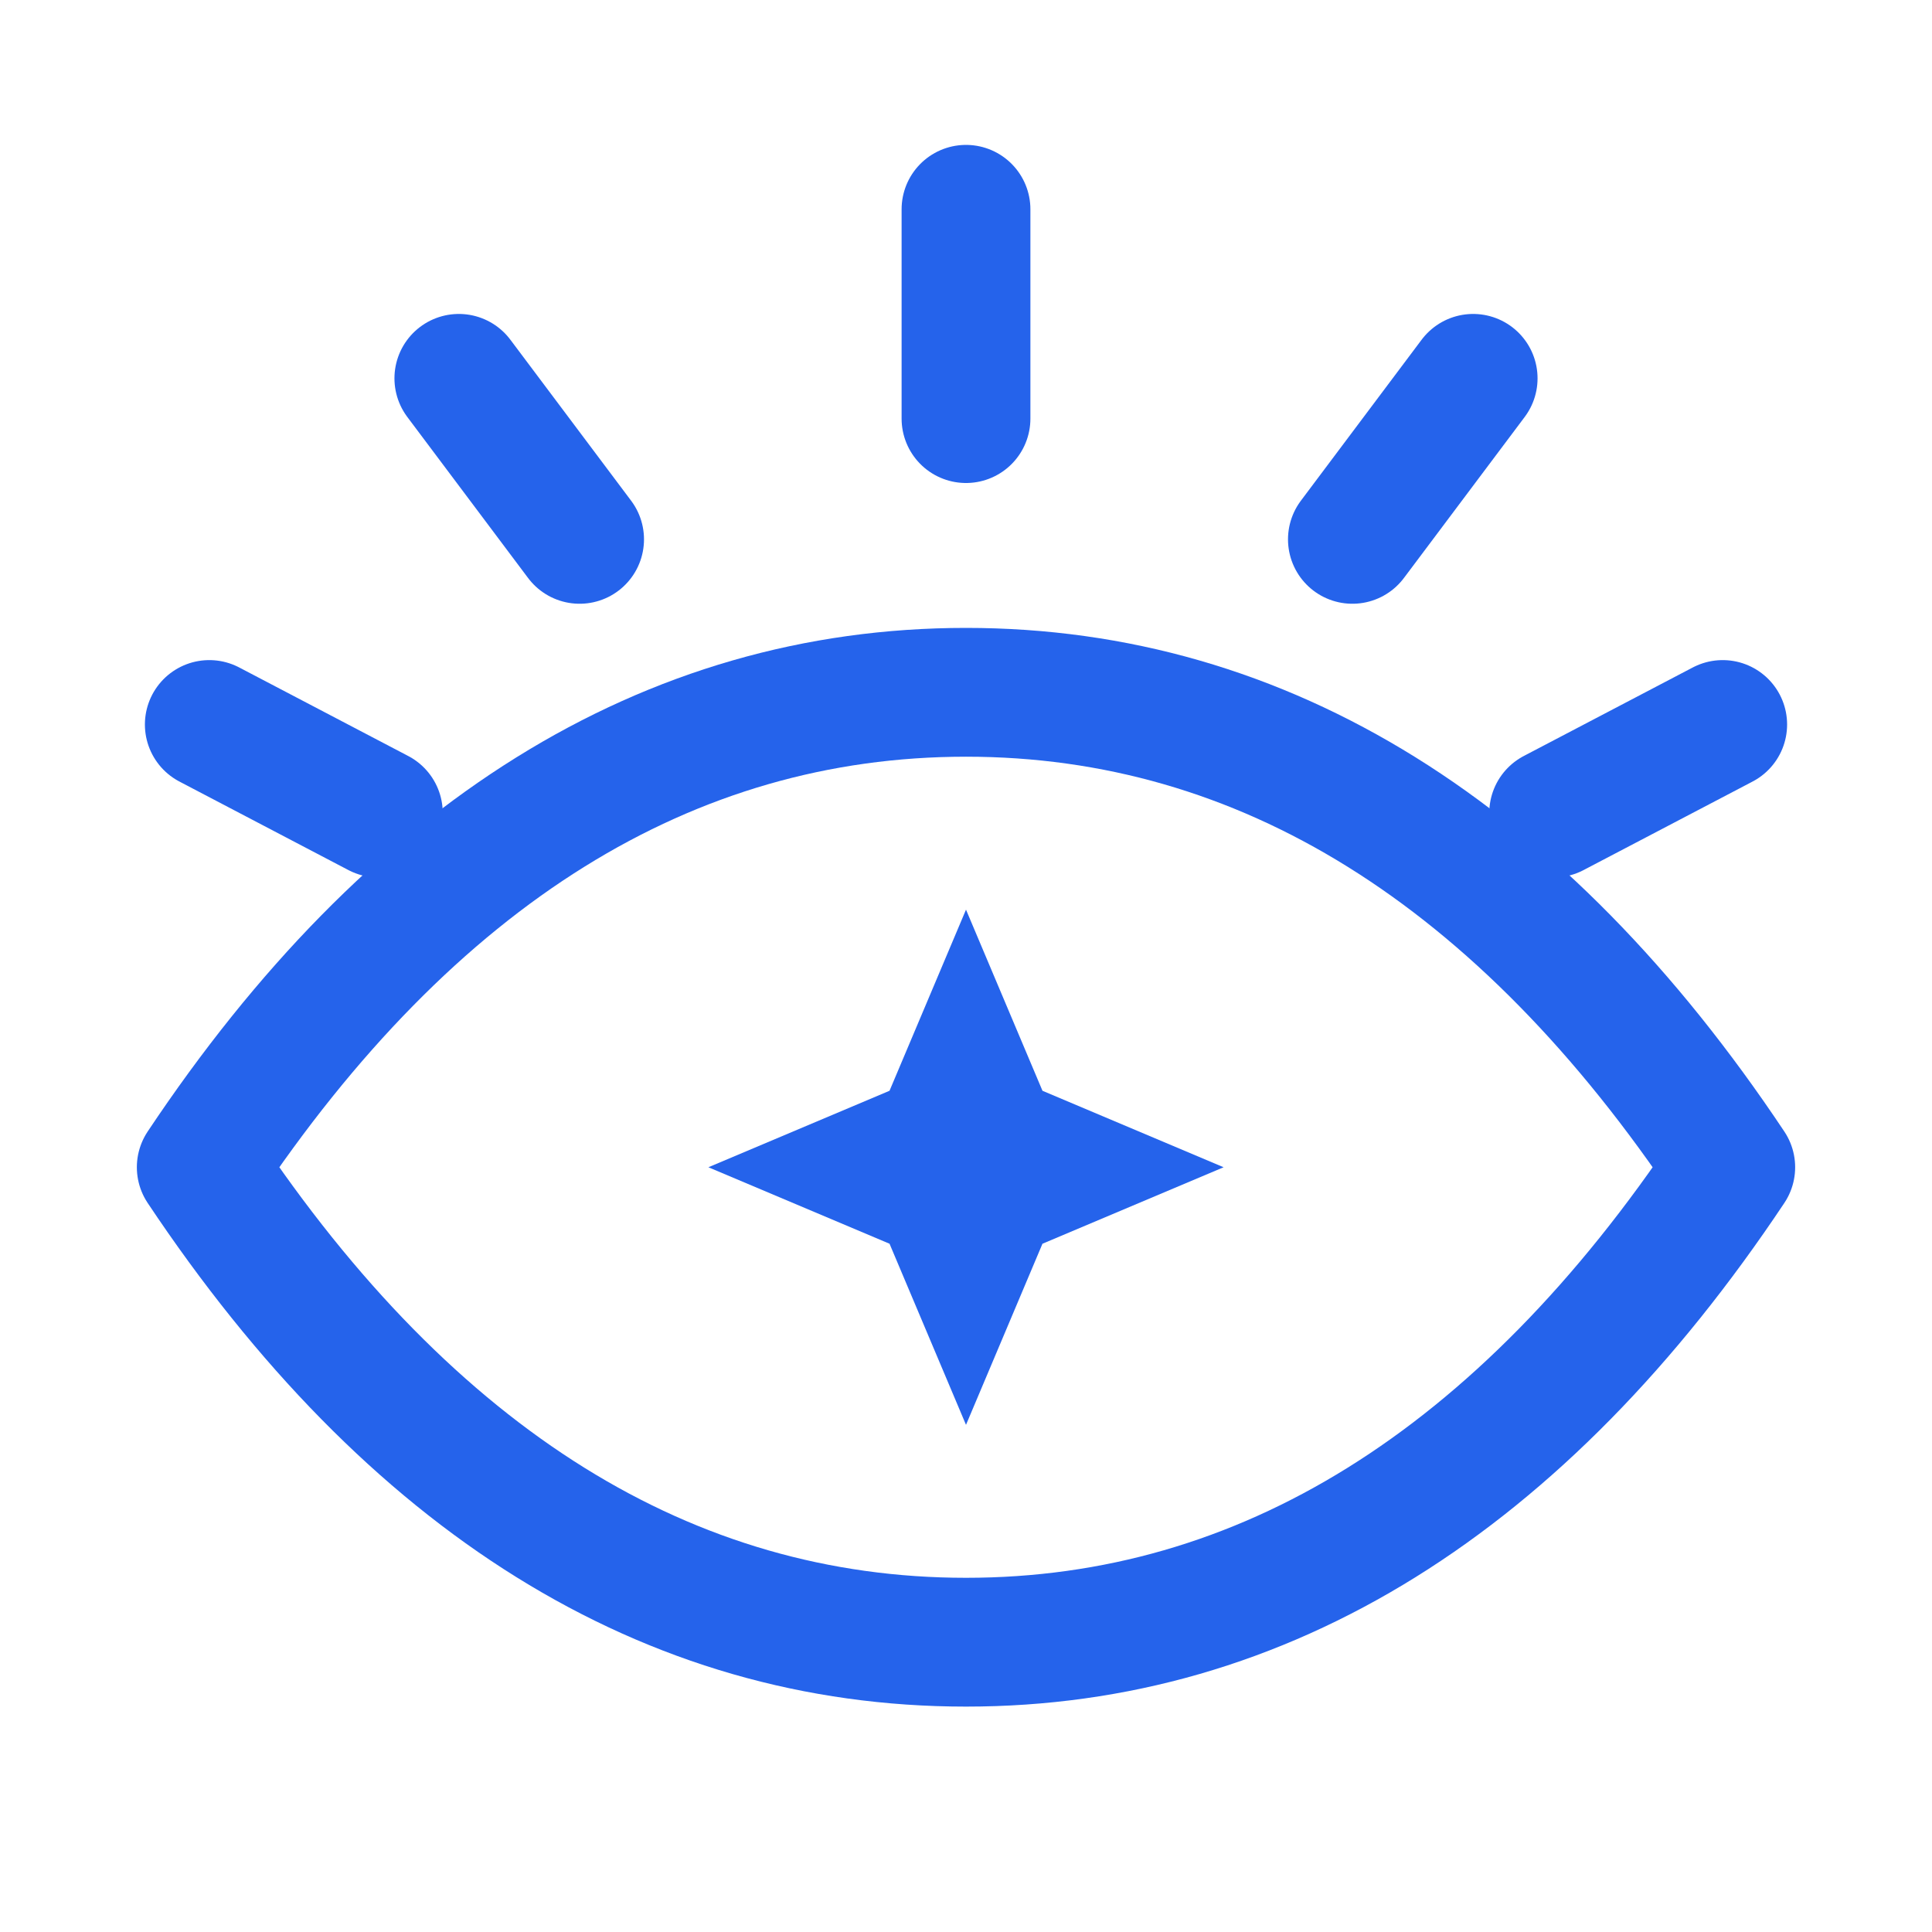
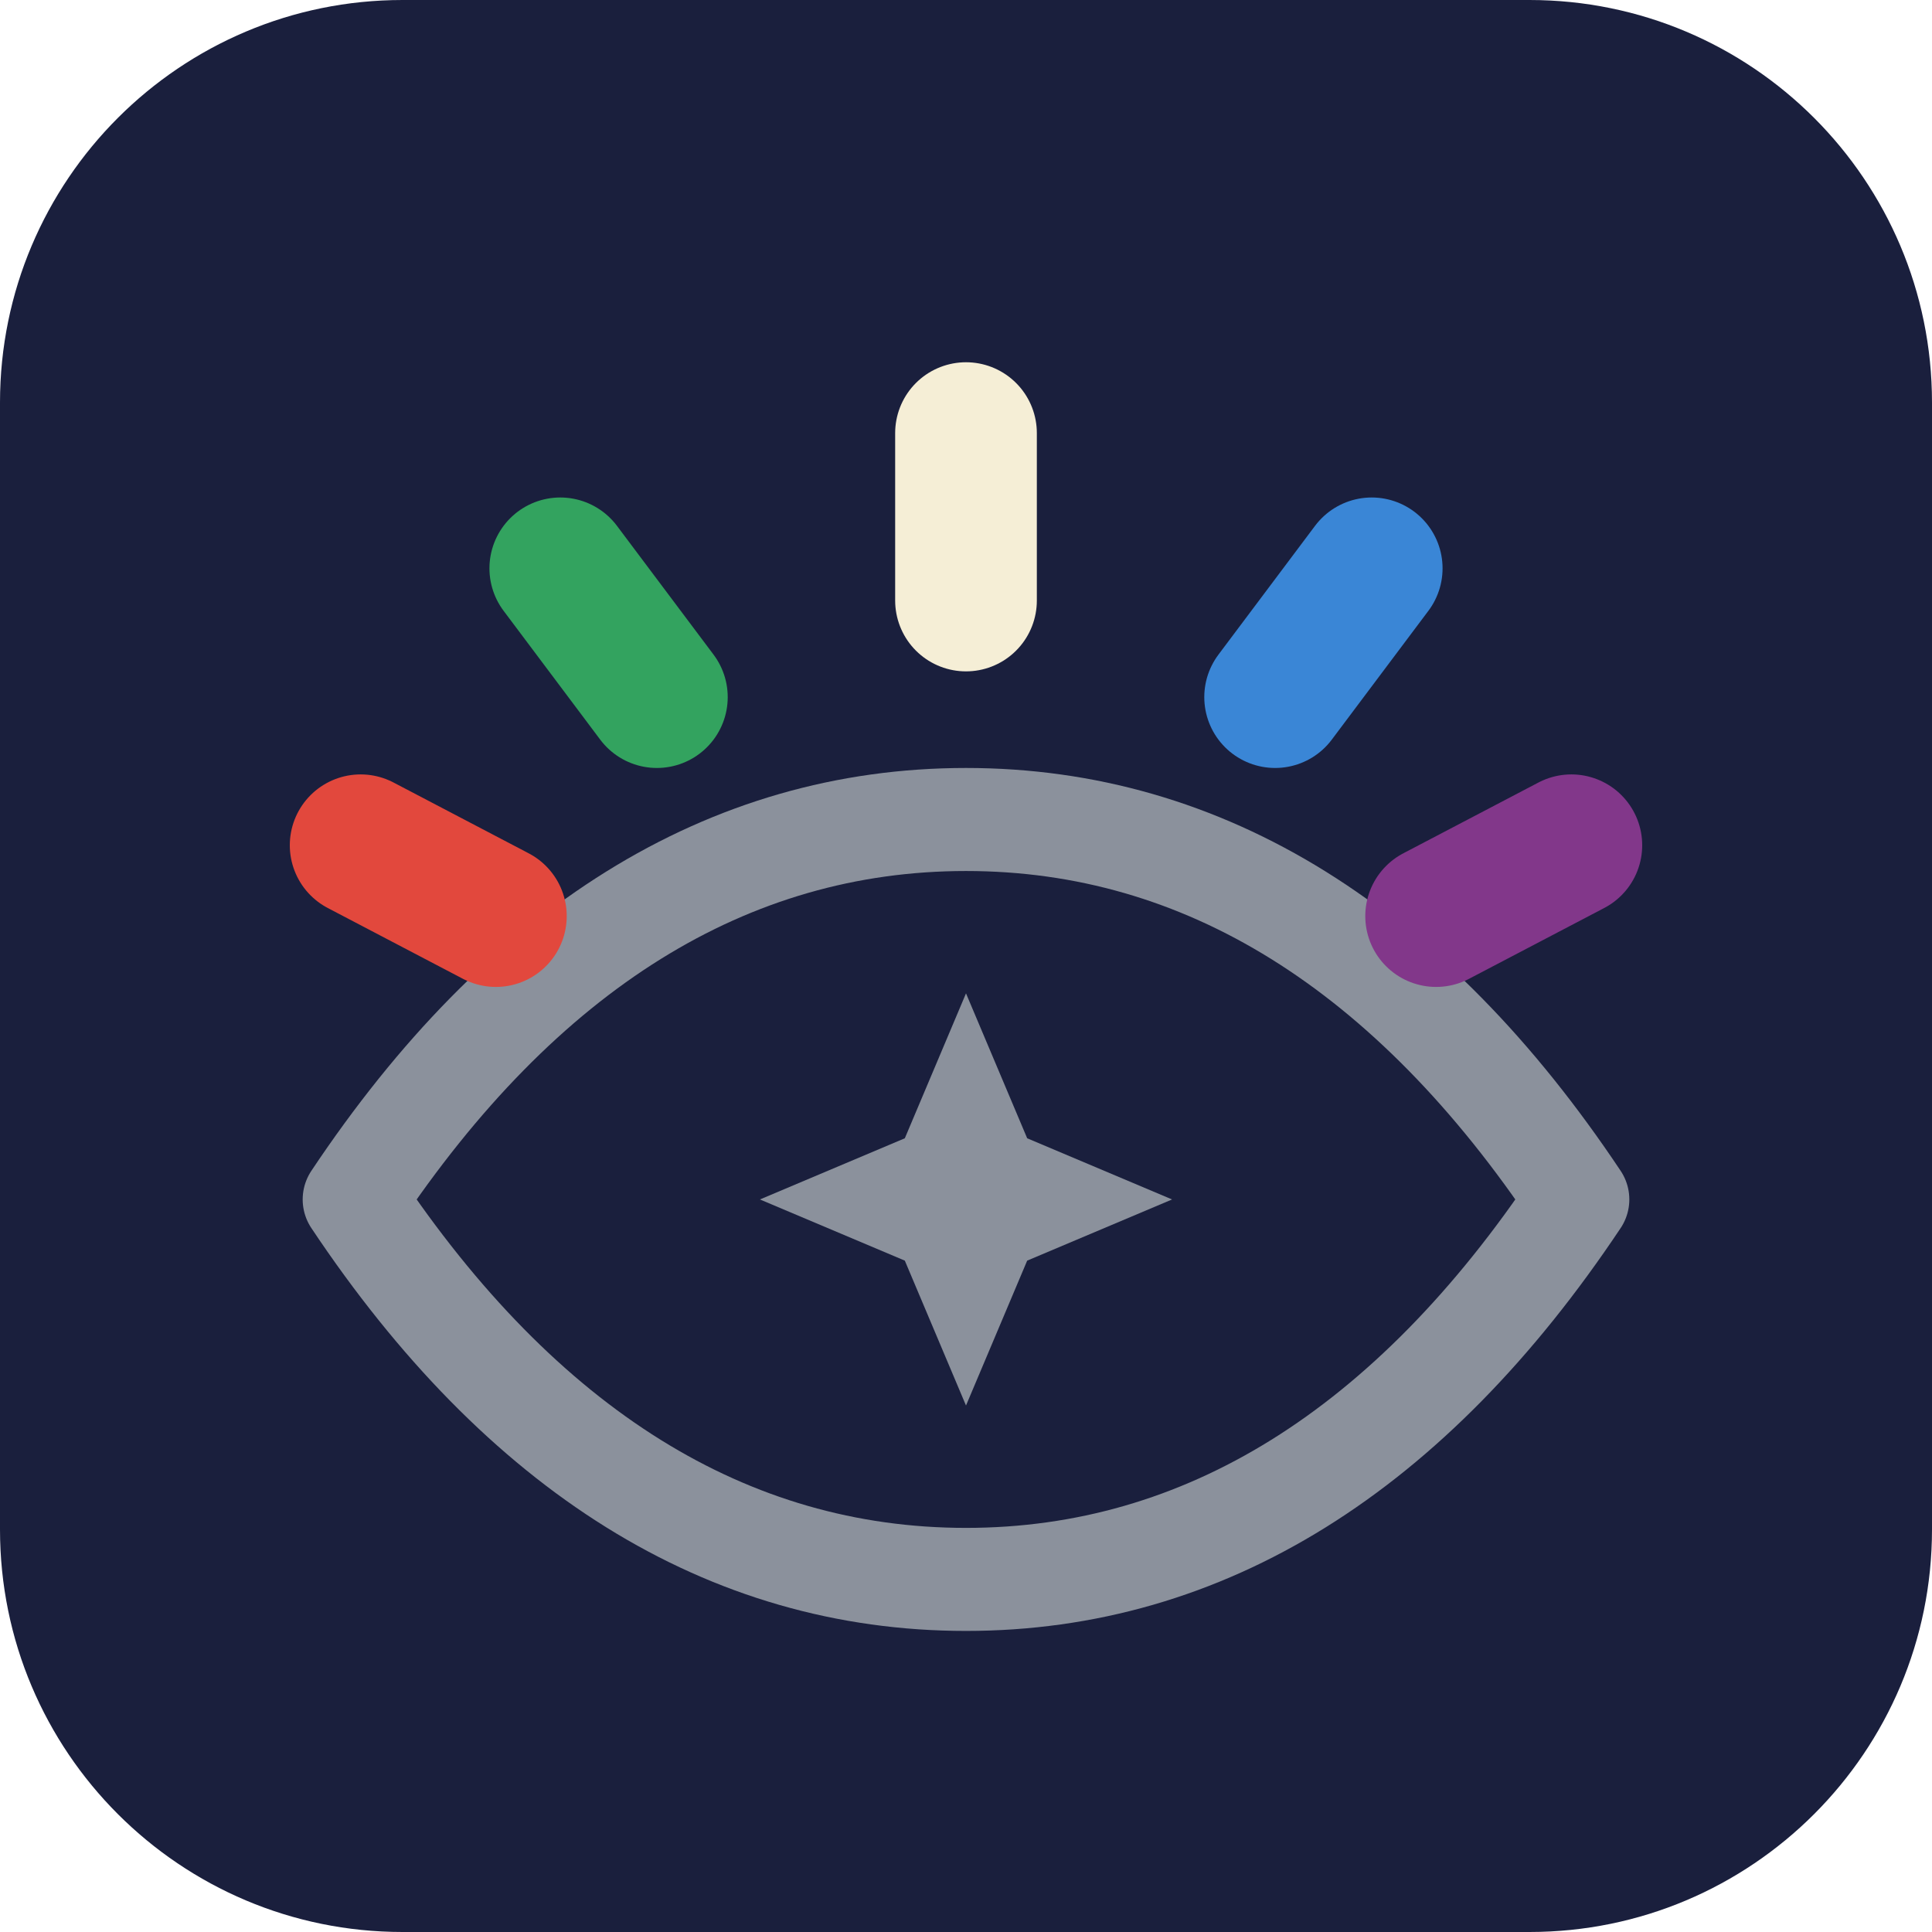
- <svg xmlns="http://www.w3.org/2000/svg" viewBox="0 0 24 24" color="#2563eb">
-   <g fill="none" stroke="currentColor" stroke-width="1.6" stroke-linecap="round" stroke-linejoin="round">
-     <path d="M2.5 14.5c2.6-3.9 5.8-5.9 9.5-5.9s6.9 2 9.5 5.9c-2.6 3.9-5.8 5.9-9.5 5.9s-6.9-2-9.5-5.9z" />
-     <path d="M12 2.6v2.6M5.7 4.7l1.5 2M18.3 4.7l-1.5 2M2.6 9l2.1 1.1M21.4 9l-2.1 1.1" />
+ <svg xmlns="http://www.w3.org/2000/svg" viewBox="0 0 24 24">
+   <rect width="24" height="24" rx="5" fill="#1a1f3d" />
+   <g transform="translate(12 12.5) scale(0.8) translate(-12 -11.5)">
+     <g fill="none" stroke-linecap="round" stroke-linejoin="round">
+       <path d="M2.5 14.5c2.6-3.9 5.8-5.9 9.5-5.9s6.9 2 9.5 5.9c-2.6 3.9-5.8 5.9-9.5 5.9s-6.9-2-9.5-5.9z" stroke="#8b919c" stroke-width="1.6" />
+       <path d="M2.6 9l2.1 1.1" stroke="#e2483d" stroke-width="2.2" />
+       <path d="M5.7 4.7l1.5 2" stroke="#33a35f" stroke-width="2.2" />
+       <path d="M12 2.6v2.6" stroke="#f5eed6" stroke-width="2.2" />
+       <path d="M18.3 4.7l-1.5 2" stroke="#3a86d6" stroke-width="2.2" />
+       <path d="M21.4 9l-2.1 1.1" stroke="#82378a" stroke-width="2.2" />
+     </g>
+     <path d="M12 11.3l.95 2.25 2.25.95-2.25.95-.95 2.25-.95-2.25-2.25-.95 2.25-.95z" fill="#8b919c" />
  </g>
-   <path d="M12 11.3l.95 2.25 2.25.95-2.25.95-.95 2.25-.95-2.25-2.25-.95 2.25-.95z" fill="currentColor" />
</svg>
